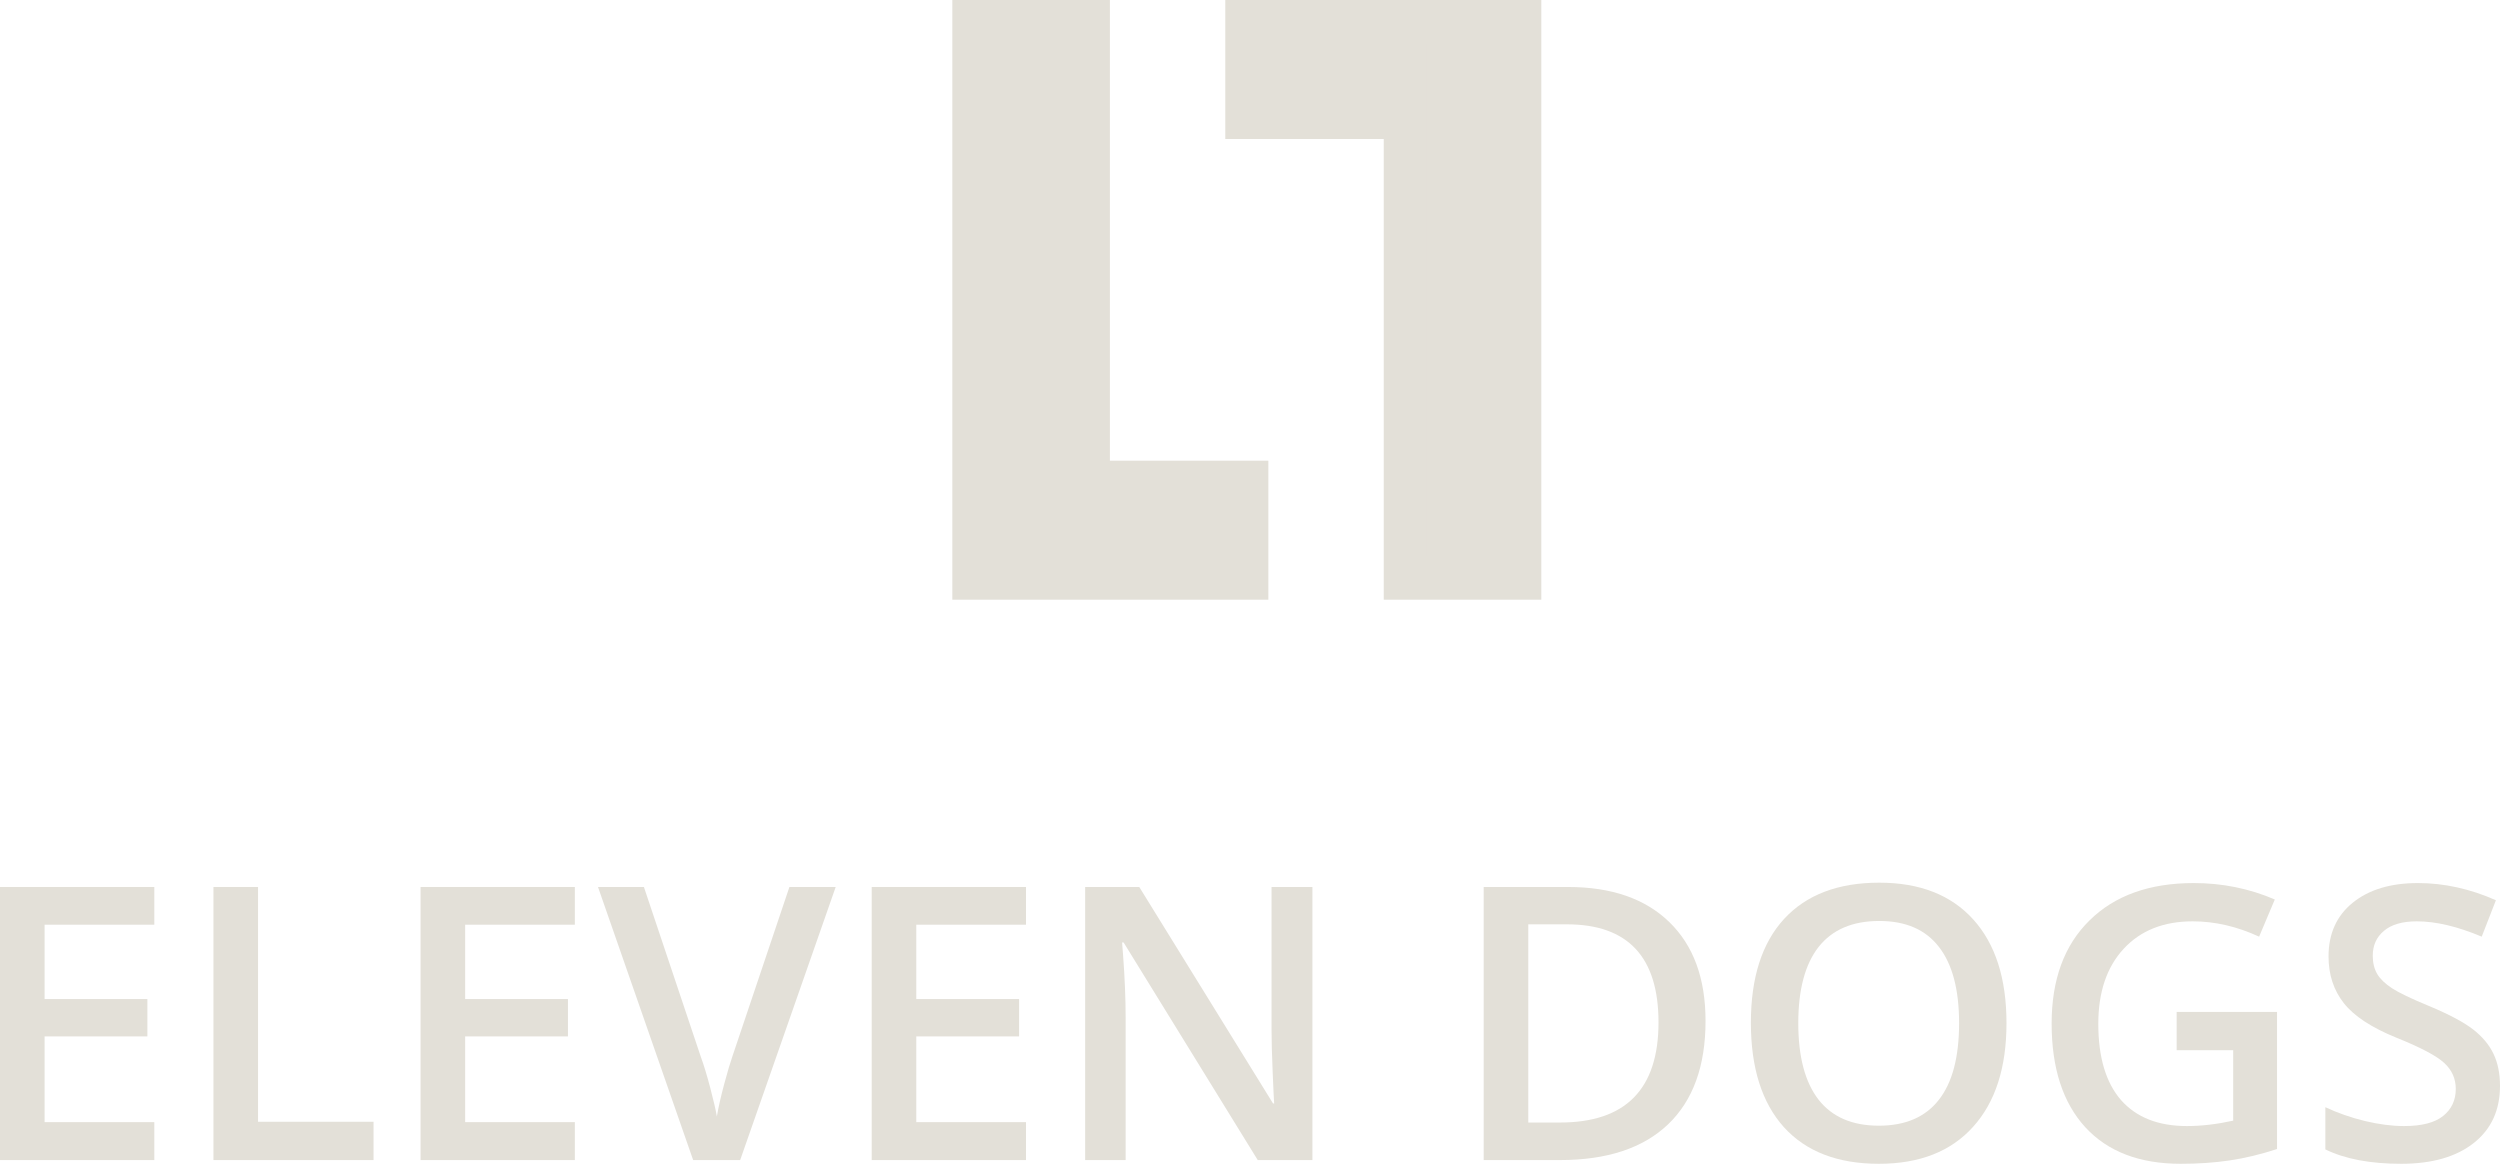
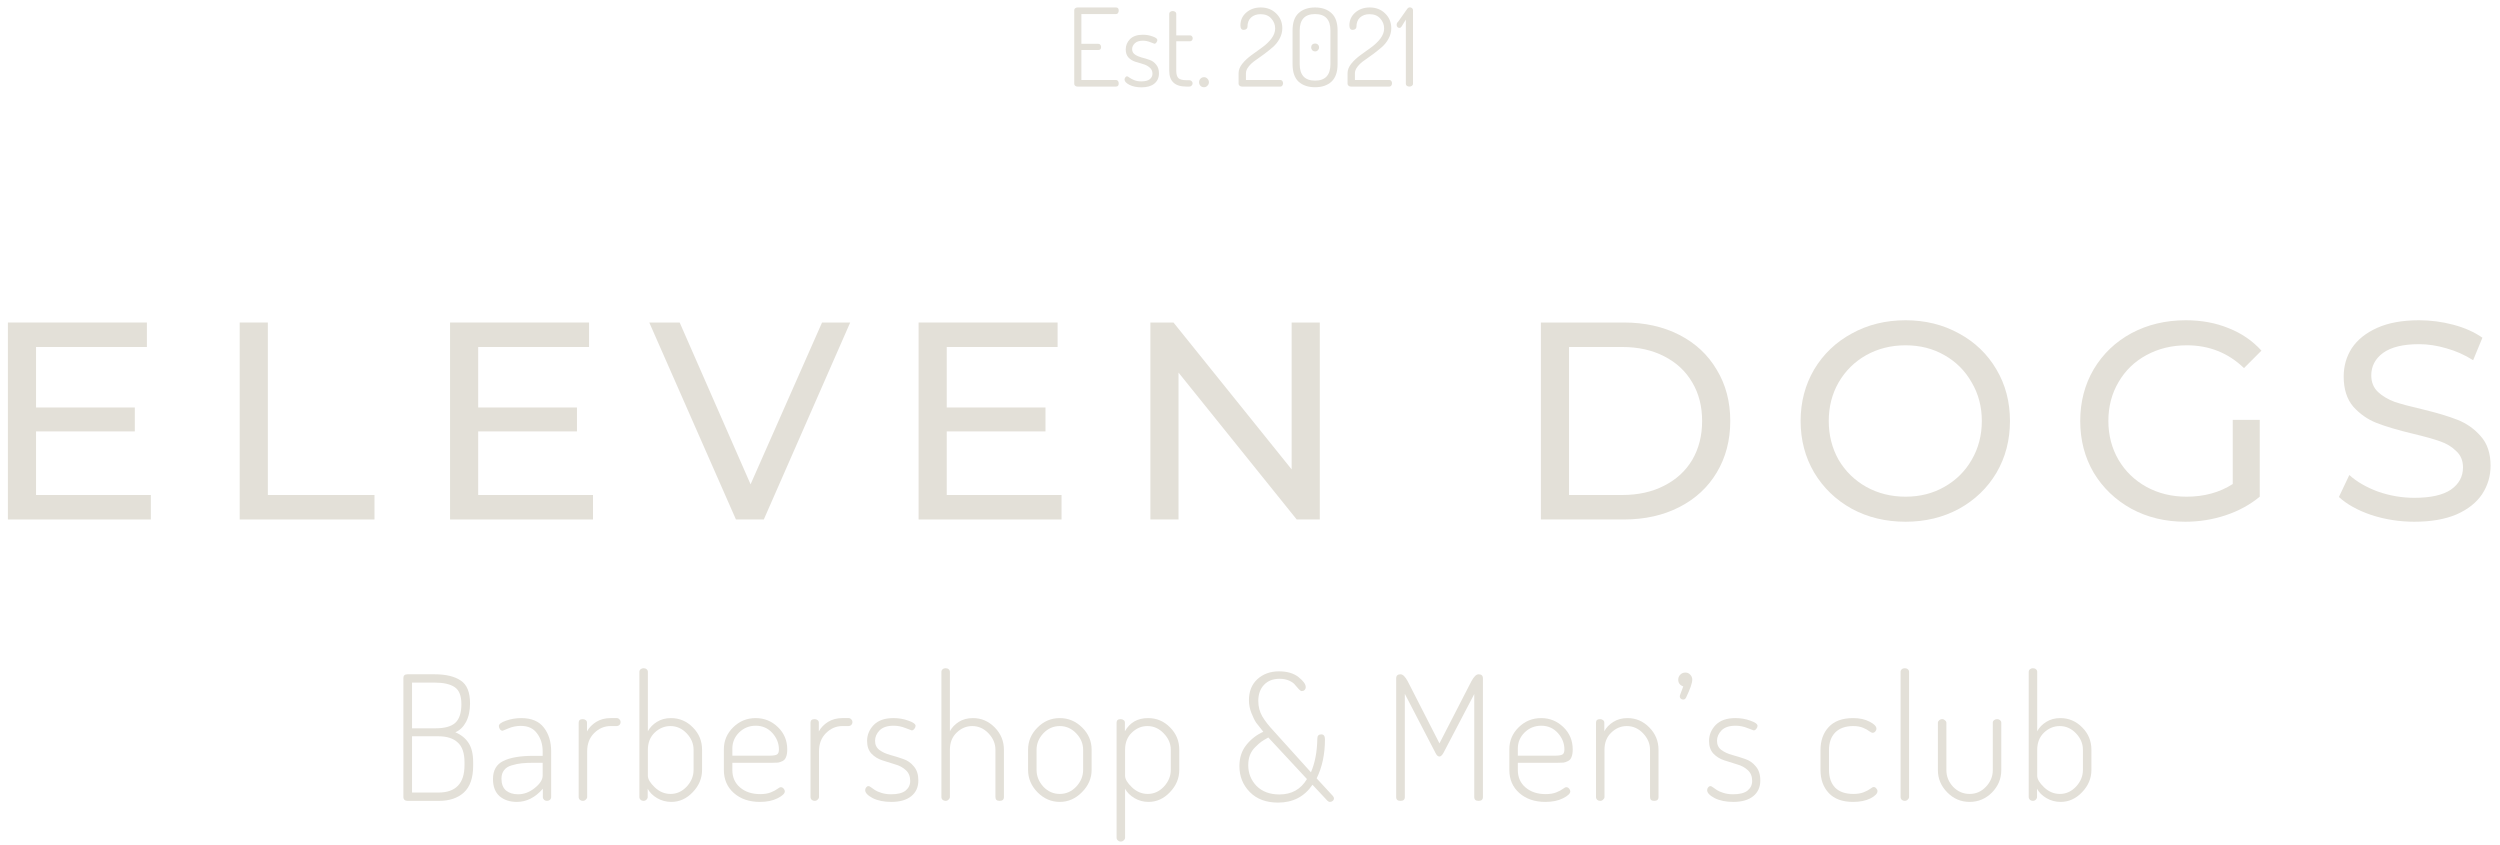
- <svg xmlns="http://www.w3.org/2000/svg" width="116" height="54" viewBox="0 0 116 54" fill="none">
-   <path d="M45.188 26.826V1H50.499V22.376H57.852V26.826H50.499H45.188Z" fill="#E3E0D8" />
-   <path d="M50.499 26.826H45.188V1H50.499V22.376M50.499 26.826V22.376M50.499 26.826H57.852V22.376H50.499" stroke="#E3E0D8" stroke-width="2" />
-   <path d="M70.517 1L70.517 26.826L65.206 26.826L65.206 5.45L57.853 5.45L57.853 1L65.206 1L70.517 1Z" fill="#E3E0D8" />
-   <path d="M65.206 1L70.517 1L70.517 26.826L65.206 26.826L65.206 5.45M65.206 1L65.206 5.45M65.206 1L57.853 1L57.853 5.45L65.206 5.45" stroke="#E3E0D8" stroke-width="2" />
-   <path d="M7.16 53.827H0V41.156H7.16V42.906H2.069V46.356H6.839V48.089H2.069V52.067H7.16V53.827Z" fill="#E3E0D8" />
-   <path d="M9.904 53.827V41.156H11.973V52.05H17.332V53.827H9.904Z" fill="#E3E0D8" />
-   <path d="M26.673 53.827H19.514V41.156H26.673V42.906H21.583V46.356H26.353V48.089H21.583V52.067H26.673V53.827Z" fill="#E3E0D8" />
-   <path d="M36.629 41.156H38.776L34.344 53.827H32.162L27.747 41.156H29.877L32.517 49.034C32.656 49.409 32.803 49.895 32.959 50.49C33.114 51.079 33.215 51.518 33.262 51.807C33.337 51.368 33.452 50.86 33.608 50.282C33.764 49.704 33.891 49.277 33.989 48.999L36.629 41.156Z" fill="#E3E0D8" />
-   <path d="M47.607 53.827H40.447V41.156H47.607V42.906H42.516V46.356H47.286V48.089H42.516V52.067H47.607V53.827Z" fill="#E3E0D8" />
-   <path d="M60.896 53.827H58.359L52.135 43.73H52.065L52.109 44.293C52.19 45.368 52.23 46.35 52.23 47.24V53.827H50.351V41.156H52.862L59.069 51.201H59.121C59.11 51.068 59.087 50.585 59.052 49.753C59.017 48.915 59 48.263 59 47.794V41.156H60.896V53.827Z" fill="#E3E0D8" />
-   <path d="M79.137 47.37C79.137 49.461 78.557 51.062 77.397 52.171C76.237 53.275 74.566 53.827 72.384 53.827H68.843V41.156H72.757C74.771 41.156 76.338 41.699 77.457 42.785C78.577 43.871 79.137 45.4 79.137 47.37ZM76.955 47.439C76.955 44.406 75.538 42.889 72.704 42.889H70.912V52.085H72.384C75.432 52.085 76.955 50.536 76.955 47.439Z" fill="#E3E0D8" />
-   <path d="M93.101 47.474C93.101 49.537 92.585 51.14 91.552 52.284C90.524 53.428 89.067 54 87.18 54C85.269 54 83.8 53.434 82.773 52.301C81.751 51.163 81.241 49.548 81.241 47.456C81.241 45.365 81.754 43.759 82.782 42.638C83.815 41.517 85.287 40.956 87.197 40.956C89.079 40.956 90.533 41.526 91.56 42.664C92.588 43.802 93.101 45.405 93.101 47.474ZM83.44 47.474C83.44 49.034 83.754 50.218 84.383 51.027C85.012 51.83 85.945 52.232 87.18 52.232C88.409 52.232 89.335 51.833 89.959 51.036C90.588 50.239 90.902 49.051 90.902 47.474C90.902 45.92 90.591 44.741 89.967 43.938C89.35 43.135 88.426 42.733 87.197 42.733C85.956 42.733 85.018 43.135 84.383 43.938C83.754 44.741 83.44 45.92 83.44 47.474Z" fill="#E3E0D8" />
-   <path d="M100.997 46.954H105.654V53.315C104.893 53.564 104.16 53.74 103.455 53.844C102.757 53.948 102.001 54 101.187 54C99.271 54 97.794 53.434 96.755 52.301C95.716 51.163 95.196 49.56 95.196 47.491C95.196 45.452 95.782 43.857 96.954 42.707C98.125 41.551 99.739 40.974 101.793 40.974C103.115 40.974 104.367 41.228 105.551 41.736L104.823 43.461C103.796 42.987 102.769 42.75 101.741 42.75C100.391 42.75 99.323 43.175 98.538 44.024C97.753 44.874 97.361 46.035 97.361 47.508C97.361 49.057 97.713 50.236 98.417 51.045C99.127 51.848 100.145 52.249 101.473 52.249C102.142 52.249 102.858 52.166 103.62 51.998V48.73H100.997V46.954Z" fill="#E3E0D8" />
-   <path d="M116 50.386C116 51.513 115.593 52.397 114.779 53.038C113.966 53.679 112.843 54 111.412 54C109.98 54 108.809 53.778 107.897 53.333V51.374C108.474 51.645 109.086 51.859 109.732 52.015C110.384 52.171 110.99 52.249 111.55 52.249C112.37 52.249 112.973 52.093 113.36 51.781C113.752 51.469 113.948 51.05 113.948 50.525C113.948 50.051 113.769 49.649 113.411 49.32C113.054 48.99 112.315 48.6 111.195 48.15C110.041 47.682 109.227 47.147 108.754 46.547C108.281 45.946 108.044 45.223 108.044 44.38C108.044 43.322 108.419 42.49 109.169 41.884C109.92 41.277 110.927 40.974 112.191 40.974C113.403 40.974 114.609 41.239 115.81 41.771L115.152 43.461C114.026 42.987 113.022 42.75 112.139 42.75C111.469 42.75 110.961 42.898 110.615 43.192C110.269 43.481 110.096 43.865 110.096 44.345C110.096 44.674 110.165 44.958 110.303 45.194C110.442 45.426 110.67 45.645 110.987 45.853C111.305 46.061 111.876 46.336 112.702 46.676C113.631 47.064 114.312 47.425 114.745 47.76C115.178 48.095 115.495 48.473 115.697 48.895C115.899 49.317 116 49.814 116 50.386Z" fill="#E3E0D8" />
+ <svg xmlns="http://www.w3.org/2000/svg" width="231" height="78" viewBox="0 0 231 78" fill="none">
+   <path d="M99.26 7.74V0.94C99.26 0.86 99.29 0.8 99.35 0.76C99.41 0.713 99.48 0.69 99.56 0.69H103.12C103.287 0.69 103.37 0.787 103.37 0.98C103.37 1.067 103.347 1.143 103.3 1.21C103.26 1.27 103.2 1.3 103.12 1.3H99.92V4.05H101.49C101.57 4.05 101.63 4.08 101.67 4.14C101.717 4.193 101.74 4.263 101.74 4.35C101.74 4.53 101.657 4.62 101.49 4.62H99.92V7.39H103.12C103.193 7.39 103.253 7.42 103.3 7.48C103.347 7.54 103.37 7.613 103.37 7.7C103.37 7.9 103.287 8 103.12 8H99.56C99.48 8 99.41 7.977 99.35 7.93C99.29 7.883 99.26 7.82 99.26 7.74Z" fill="#E3E0D8" />
+   <path d="M103.908 7.35C103.908 7.283 103.931 7.217 103.978 7.15C104.025 7.083 104.078 7.05 104.138 7.05C104.185 7.05 104.258 7.09 104.358 7.17C104.458 7.243 104.601 7.32 104.788 7.4C104.975 7.48 105.198 7.52 105.458 7.52C105.811 7.52 106.071 7.453 106.238 7.32C106.405 7.187 106.488 7.017 106.488 6.81C106.488 6.57 106.401 6.38 106.228 6.24C106.061 6.093 105.858 5.987 105.618 5.92C105.378 5.853 105.135 5.78 104.888 5.7C104.648 5.62 104.441 5.49 104.268 5.31C104.101 5.123 104.018 4.877 104.018 4.57C104.018 4.203 104.148 3.887 104.408 3.62C104.675 3.347 105.071 3.21 105.598 3.21C105.925 3.21 106.228 3.263 106.508 3.37C106.795 3.47 106.938 3.58 106.938 3.7C106.938 3.767 106.911 3.84 106.858 3.92C106.805 4 106.741 4.04 106.668 4.04C106.648 4.04 106.525 3.993 106.298 3.9C106.071 3.807 105.841 3.76 105.608 3.76C105.275 3.76 105.025 3.84 104.858 4C104.691 4.16 104.608 4.34 104.608 4.54C104.608 4.747 104.691 4.91 104.858 5.03C105.031 5.15 105.238 5.243 105.478 5.31C105.725 5.37 105.968 5.443 106.208 5.53C106.455 5.61 106.661 5.757 106.828 5.97C107.001 6.177 107.088 6.447 107.088 6.78C107.088 7.18 106.945 7.497 106.658 7.73C106.378 7.957 105.985 8.07 105.478 8.07C105.038 8.07 104.665 7.993 104.358 7.84C104.058 7.68 103.908 7.517 103.908 7.35Z" fill="#E3E0D8" />
+   <path d="M108.036 6.53V1.26C108.036 1.193 108.069 1.137 108.136 1.09C108.202 1.043 108.276 1.02 108.356 1.02C108.442 1.02 108.519 1.043 108.586 1.09C108.652 1.137 108.686 1.193 108.686 1.26V3.27H109.976C110.042 3.27 110.096 3.297 110.136 3.35C110.182 3.403 110.206 3.467 110.206 3.54C110.206 3.613 110.182 3.677 110.136 3.73C110.096 3.783 110.042 3.81 109.976 3.81H108.686V6.53C108.686 6.857 108.752 7.087 108.886 7.22C109.026 7.347 109.269 7.41 109.616 7.41H109.896C109.982 7.41 110.052 7.44 110.106 7.5C110.166 7.553 110.196 7.62 110.196 7.7C110.196 7.78 110.166 7.85 110.106 7.91C110.052 7.97 109.982 8 109.896 8H109.616C108.562 8 108.036 7.51 108.036 6.53Z" fill="#E3E0D8" />
+   <path d="M110.795 7.6C110.795 7.467 110.838 7.357 110.925 7.27C111.011 7.177 111.121 7.13 111.255 7.13C111.375 7.13 111.478 7.177 111.565 7.27C111.658 7.363 111.705 7.473 111.705 7.6C111.705 7.72 111.658 7.827 111.565 7.92C111.478 8.013 111.375 8.06 111.255 8.06C111.121 8.06 111.011 8.017 110.925 7.93C110.838 7.837 110.795 7.727 110.795 7.6Z" fill="#E3E0D8" />
+   <path d="M114.445 7.74V6.77C114.445 6.463 114.562 6.167 114.795 5.88C115.029 5.593 115.312 5.33 115.645 5.09L116.625 4.38C116.959 4.14 117.242 3.87 117.475 3.57C117.709 3.263 117.825 2.95 117.825 2.63C117.825 2.283 117.705 1.977 117.465 1.71C117.232 1.443 116.902 1.31 116.475 1.31C116.115 1.31 115.822 1.413 115.595 1.62C115.375 1.82 115.265 2.11 115.265 2.49C115.265 2.563 115.232 2.627 115.165 2.68C115.105 2.733 115.022 2.76 114.915 2.76C114.715 2.76 114.615 2.623 114.615 2.35C114.615 1.87 114.795 1.473 115.155 1.16C115.515 0.847 115.962 0.69 116.495 0.69C117.069 0.69 117.542 0.873 117.915 1.24C118.295 1.607 118.485 2.063 118.485 2.61C118.485 2.943 118.402 3.263 118.235 3.57C118.069 3.877 117.862 4.137 117.615 4.35C117.369 4.563 117.099 4.78 116.805 5L115.995 5.58C115.749 5.747 115.542 5.937 115.375 6.15C115.209 6.357 115.125 6.563 115.125 6.77V7.39H118.315C118.382 7.39 118.439 7.42 118.485 7.48C118.532 7.54 118.555 7.61 118.555 7.69C118.555 7.77 118.532 7.843 118.485 7.91C118.439 7.97 118.382 8 118.315 8H114.755C114.682 8 114.612 7.977 114.545 7.93C114.479 7.877 114.445 7.813 114.445 7.74Z" fill="#E3E0D8" />
+   <path d="M119.432 5.92V2.82C119.432 2.087 119.618 1.55 119.992 1.21C120.372 0.863 120.878 0.69 121.512 0.69C122.145 0.69 122.648 0.863 123.022 1.21C123.402 1.55 123.592 2.087 123.592 2.82V5.92C123.592 6.66 123.402 7.203 123.022 7.55C122.648 7.89 122.145 8.06 121.512 8.06C120.878 8.06 120.372 7.89 119.992 7.55C119.618 7.203 119.432 6.66 119.432 5.92ZM120.092 5.92C120.092 6.94 120.565 7.45 121.512 7.45C122.458 7.45 122.932 6.94 122.932 5.92V2.82C122.932 1.807 122.458 1.3 121.512 1.3C120.565 1.3 120.092 1.807 120.092 2.82V5.92ZM121.152 4.38C121.152 4.273 121.185 4.187 121.252 4.12C121.325 4.053 121.415 4.02 121.522 4.02C121.622 4.02 121.705 4.053 121.772 4.12C121.845 4.187 121.882 4.273 121.882 4.38C121.882 4.48 121.845 4.567 121.772 4.64C121.705 4.713 121.622 4.75 121.522 4.75C121.415 4.75 121.325 4.713 121.252 4.64C121.185 4.567 121.152 4.48 121.152 4.38Z" fill="#E3E0D8" />
+   <path d="M124.514 7.74V6.77C124.514 6.463 124.63 6.167 124.864 5.88C125.097 5.593 125.38 5.33 125.714 5.09L126.694 4.38C127.027 4.14 127.31 3.87 127.544 3.57C127.777 3.263 127.894 2.95 127.894 2.63C127.894 2.283 127.774 1.977 127.534 1.71C127.3 1.443 126.97 1.31 126.544 1.31C126.184 1.31 125.89 1.413 125.664 1.62C125.444 1.82 125.334 2.11 125.334 2.49C125.334 2.563 125.3 2.627 125.234 2.68C125.174 2.733 125.09 2.76 124.984 2.76C124.784 2.76 124.684 2.623 124.684 2.35C124.684 1.87 124.864 1.473 125.224 1.16C125.584 0.847 126.03 0.69 126.564 0.69C127.137 0.69 127.61 0.873 127.984 1.24C128.364 1.607 128.554 2.063 128.554 2.61C128.554 2.943 128.47 3.263 128.304 3.57C128.137 3.877 127.93 4.137 127.684 4.35C127.437 4.563 127.167 4.78 126.874 5L126.064 5.58C125.817 5.747 125.61 5.937 125.444 6.15C125.277 6.357 125.194 6.563 125.194 6.77V7.39H128.384C128.45 7.39 128.507 7.42 128.554 7.48C128.6 7.54 128.624 7.61 128.624 7.69C128.624 7.77 128.6 7.843 128.554 7.91C128.507 7.97 128.45 8 128.384 8H124.824C124.75 8 124.68 7.977 124.614 7.93C124.547 7.877 124.514 7.813 124.514 7.74Z" fill="#E3E0D8" />
+   <path d="M129.05 2.29C129.05 2.177 129.1 2.077 129.2 1.99L130.02 0.83C130.093 0.73 130.177 0.68 130.27 0.68C130.343 0.68 130.41 0.703 130.47 0.75C130.53 0.797 130.56 0.857 130.56 0.93V7.74C130.56 7.82 130.527 7.883 130.46 7.93C130.393 7.977 130.317 8 130.23 8C130.137 8 130.057 7.977 129.99 7.93C129.93 7.883 129.9 7.82 129.9 7.74V1.81L129.5 2.46C129.447 2.54 129.383 2.58 129.31 2.58C129.237 2.58 129.173 2.553 129.12 2.5C129.073 2.44 129.05 2.37 129.05 2.29Z" fill="#E3E0D8" />
+   <path d="M13.938 45.738V48H0.73V29.8H13.574V32.062H3.33V37.652H12.456V39.862H3.33V45.738H13.938Z" fill="#E3E0D8" />
+   <path d="M22.148 29.8H24.748V45.738H34.602V48H22.148V29.8Z" fill="#E3E0D8" />
+   <path d="M54.793 45.738V48H41.585V29.8H54.429V32.062H44.185V37.652H53.312V39.862H44.185V45.738H54.793Z" fill="#E3E0D8" />
+   <path d="M78.558 29.8L70.576 48H68.001L59.993 29.8H62.801L69.353 44.75L75.957 29.8H78.558Z" fill="#E3E0D8" />
+   <path d="M98.086 45.738V48H84.878V29.8H97.722V32.062H87.478V37.652H96.604V39.862H87.478V45.738H98.086Z" fill="#E3E0D8" />
+   <path d="M121.948 29.8V48H119.816L108.896 34.428V48H106.296V29.8H108.428L119.348 43.372V29.8H121.948Z" fill="#E3E0D8" />
+   <path d="M142.378 29.8H150.048C151.972 29.8 153.68 30.181 155.17 30.944C156.661 31.707 157.814 32.781 158.628 34.168C159.46 35.537 159.876 37.115 159.876 38.9C159.876 40.685 159.46 42.271 158.628 43.658C157.814 45.027 156.661 46.093 155.17 46.856C153.68 47.619 151.972 48 150.048 48H142.378V29.8ZM149.892 45.738C151.366 45.738 152.657 45.452 153.766 44.88C154.893 44.308 155.76 43.511 156.366 42.488C156.973 41.448 157.276 40.252 157.276 38.9C157.276 37.548 156.973 36.361 156.366 35.338C155.76 34.298 154.893 33.492 153.766 32.92C152.657 32.348 151.366 32.062 149.892 32.062H144.978V45.738H149.892Z" fill="#E3E0D8" />
+   <path d="M176.075 48.208C174.238 48.208 172.582 47.809 171.109 47.012C169.636 46.197 168.474 45.079 167.625 43.658C166.793 42.237 166.377 40.651 166.377 38.9C166.377 37.149 166.793 35.563 167.625 34.142C168.474 32.721 169.636 31.611 171.109 30.814C172.582 29.999 174.238 29.592 176.075 29.592C177.895 29.592 179.542 29.999 181.015 30.814C182.488 31.611 183.641 32.721 184.473 34.142C185.305 35.546 185.721 37.132 185.721 38.9C185.721 40.668 185.305 42.263 184.473 43.684C183.641 45.088 182.488 46.197 181.015 47.012C179.542 47.809 177.895 48.208 176.075 48.208ZM176.075 45.894C177.41 45.894 178.606 45.591 179.663 44.984C180.738 44.377 181.578 43.545 182.185 42.488C182.809 41.413 183.121 40.217 183.121 38.9C183.121 37.583 182.809 36.395 182.185 35.338C181.578 34.263 180.738 33.423 179.663 32.816C178.606 32.209 177.41 31.906 176.075 31.906C174.74 31.906 173.527 32.209 172.435 32.816C171.36 33.423 170.511 34.263 169.887 35.338C169.28 36.395 168.977 37.583 168.977 38.9C168.977 40.217 169.28 41.413 169.887 42.488C170.511 43.545 171.36 44.377 172.435 44.984C173.527 45.591 174.74 45.894 176.075 45.894Z" fill="#E3E0D8" />
+   <path d="M206.305 38.796H208.801V45.894C207.899 46.639 206.851 47.211 205.655 47.61C204.459 48.009 203.211 48.208 201.911 48.208C200.073 48.208 198.418 47.809 196.945 47.012C195.471 46.197 194.31 45.088 193.461 43.684C192.629 42.263 192.213 40.668 192.213 38.9C192.213 37.132 192.629 35.537 193.461 34.116C194.31 32.695 195.471 31.585 196.945 30.788C198.435 29.991 200.108 29.592 201.963 29.592C203.419 29.592 204.736 29.835 205.915 30.32C207.111 30.788 208.125 31.481 208.957 32.4L207.345 34.012C205.889 32.608 204.129 31.906 202.067 31.906C200.68 31.906 199.432 32.209 198.323 32.816C197.231 33.405 196.373 34.237 195.749 35.312C195.125 36.369 194.813 37.565 194.813 38.9C194.813 40.217 195.125 41.413 195.749 42.488C196.373 43.545 197.231 44.377 198.323 44.984C199.432 45.591 200.671 45.894 202.041 45.894C203.67 45.894 205.091 45.504 206.305 44.724V38.796Z" fill="#E3E0D8" />
+   <path d="M223.083 48.208C221.713 48.208 220.387 48 219.105 47.584C217.839 47.151 216.843 46.596 216.115 45.92L217.077 43.892C217.77 44.516 218.654 45.027 219.729 45.426C220.821 45.807 221.939 45.998 223.083 45.998C224.591 45.998 225.717 45.747 226.463 45.244C227.208 44.724 227.581 44.039 227.581 43.19C227.581 42.566 227.373 42.063 226.957 41.682C226.558 41.283 226.055 40.98 225.449 40.772C224.859 40.564 224.019 40.33 222.927 40.07C221.557 39.741 220.448 39.411 219.599 39.082C218.767 38.753 218.047 38.25 217.441 37.574C216.851 36.881 216.557 35.953 216.557 34.792C216.557 33.821 216.808 32.946 217.311 32.166C217.831 31.386 218.611 30.762 219.651 30.294C220.691 29.826 221.982 29.592 223.525 29.592C224.599 29.592 225.657 29.731 226.697 30.008C227.737 30.285 228.629 30.684 229.375 31.204L228.517 33.284C227.754 32.799 226.939 32.435 226.073 32.192C225.206 31.932 224.357 31.802 223.525 31.802C222.051 31.802 220.942 32.071 220.197 32.608C219.469 33.145 219.105 33.839 219.105 34.688C219.105 35.312 219.313 35.823 219.729 36.222C220.145 36.603 220.656 36.907 221.263 37.132C221.887 37.34 222.727 37.565 223.785 37.808C225.154 38.137 226.255 38.467 227.087 38.796C227.919 39.125 228.629 39.628 229.219 40.304C229.825 40.98 230.129 41.89 230.129 43.034C230.129 43.987 229.869 44.863 229.349 45.66C228.829 46.44 228.04 47.064 226.983 47.532C225.925 47.983 224.625 48.208 223.083 48.208Z" fill="#E3E0D8" />
+   <path d="M37.272 73.664V62.656C37.272 62.421 37.4 62.304 37.656 62.304H40.152C41.197 62.304 42.002 62.496 42.568 62.88C43.144 63.253 43.432 63.957 43.432 64.992C43.432 65.664 43.309 66.235 43.064 66.704C42.819 67.163 42.488 67.483 42.072 67.664C42.605 67.888 43.011 68.213 43.288 68.64C43.576 69.067 43.72 69.669 43.72 70.448V70.736C43.72 71.877 43.432 72.709 42.856 73.232C42.291 73.744 41.528 74 40.568 74H37.656C37.538 74 37.443 73.968 37.368 73.904C37.304 73.84 37.272 73.76 37.272 73.664ZM38.072 73.232H40.504C42.114 73.232 42.92 72.389 42.92 70.704V70.432C42.92 69.589 42.712 68.981 42.296 68.608C41.891 68.224 41.293 68.032 40.504 68.032H38.072V73.232ZM38.072 67.296H40.232C41.075 67.296 41.682 67.131 42.056 66.8C42.44 66.459 42.632 65.877 42.632 65.056C42.632 64.288 42.424 63.765 42.008 63.488C41.592 63.211 40.978 63.072 40.168 63.072H38.072V67.296Z" fill="#E3E0D8" />
+   <path d="M45.551 71.984C45.551 71.184 45.866 70.629 46.495 70.32C47.135 70 48.063 69.84 49.279 69.84H50.143V69.424C50.143 68.784 49.973 68.235 49.631 67.776C49.301 67.307 48.799 67.072 48.127 67.072C47.722 67.072 47.343 67.147 46.991 67.296C46.639 67.445 46.458 67.52 46.447 67.52C46.341 67.52 46.255 67.472 46.191 67.376C46.127 67.28 46.095 67.184 46.095 67.088C46.095 66.907 46.314 66.741 46.751 66.592C47.199 66.432 47.669 66.352 48.159 66.352C49.109 66.352 49.807 66.645 50.255 67.232C50.703 67.808 50.927 68.539 50.927 69.424V73.648C50.927 73.744 50.89 73.829 50.815 73.904C50.741 73.968 50.65 74 50.543 74C50.437 74 50.346 73.968 50.271 73.904C50.197 73.829 50.159 73.744 50.159 73.648V72.88C49.455 73.691 48.655 74.096 47.759 74.096C47.109 74.096 46.575 73.92 46.159 73.568C45.754 73.205 45.551 72.677 45.551 71.984ZM46.335 71.952C46.335 72.432 46.474 72.795 46.751 73.04C47.039 73.275 47.413 73.392 47.871 73.392C48.415 73.392 48.927 73.2 49.407 72.816C49.898 72.421 50.143 72.037 50.143 71.664V70.48H49.359C48.901 70.48 48.517 70.496 48.207 70.528C47.898 70.56 47.589 70.624 47.279 70.72C46.97 70.805 46.735 70.955 46.575 71.168C46.415 71.371 46.335 71.632 46.335 71.952Z" fill="#E3E0D8" />
+   <path d="M53.47 73.648V66.768C53.47 66.555 53.598 66.448 53.854 66.448C53.961 66.448 54.051 66.48 54.126 66.544C54.201 66.597 54.238 66.672 54.238 66.768V67.584C54.43 67.232 54.713 66.939 55.086 66.704C55.47 66.469 55.913 66.352 56.414 66.352H56.99C57.086 66.352 57.166 66.389 57.23 66.464C57.305 66.528 57.342 66.613 57.342 66.72C57.342 66.827 57.305 66.917 57.23 66.992C57.166 67.056 57.086 67.088 56.99 67.088H56.414C55.838 67.088 55.331 67.307 54.894 67.744C54.467 68.171 54.254 68.731 54.254 69.424V73.648C54.254 73.733 54.211 73.813 54.126 73.888C54.051 73.963 53.961 74 53.854 74C53.747 74 53.657 73.968 53.582 73.904C53.507 73.829 53.47 73.744 53.47 73.648Z" fill="#E3E0D8" />
+   <path d="M59.079 73.648V62.08C59.079 61.984 59.117 61.904 59.191 61.84C59.266 61.776 59.357 61.744 59.463 61.744C59.581 61.744 59.677 61.776 59.751 61.84C59.826 61.904 59.863 61.984 59.863 62.08V67.568C60.055 67.216 60.333 66.928 60.695 66.704C61.069 66.469 61.501 66.352 61.991 66.352C62.781 66.352 63.458 66.64 64.023 67.216C64.589 67.781 64.871 68.469 64.871 69.28V71.136C64.871 71.915 64.583 72.603 64.007 73.2C63.442 73.797 62.781 74.096 62.023 74.096C61.554 74.096 61.117 73.979 60.711 73.744C60.317 73.509 60.029 73.221 59.847 72.88V73.648C59.847 73.733 59.81 73.813 59.735 73.888C59.661 73.963 59.57 74 59.463 74C59.357 74 59.266 73.968 59.191 73.904C59.117 73.829 59.079 73.744 59.079 73.648ZM59.863 71.68C59.863 71.989 60.077 72.347 60.503 72.752C60.93 73.157 61.415 73.36 61.959 73.36C62.525 73.36 63.021 73.136 63.447 72.688C63.874 72.229 64.087 71.712 64.087 71.136V69.28C64.087 68.715 63.874 68.208 63.447 67.76C63.021 67.312 62.519 67.088 61.943 67.088C61.399 67.088 60.914 67.291 60.487 67.696C60.071 68.101 59.863 68.629 59.863 69.28V71.68Z" fill="#E3E0D8" />
+   <path d="M66.885 71.136V69.232C66.885 68.443 67.173 67.765 67.749 67.2C68.325 66.635 69.019 66.352 69.829 66.352C70.618 66.352 71.301 66.629 71.877 67.184C72.453 67.739 72.741 68.427 72.741 69.248C72.741 69.536 72.704 69.771 72.629 69.952C72.565 70.123 72.459 70.245 72.309 70.32C72.16 70.395 72.021 70.443 71.893 70.464C71.776 70.475 71.605 70.48 71.381 70.48H67.669V71.152C67.669 71.824 67.909 72.363 68.389 72.768C68.869 73.173 69.488 73.376 70.245 73.376C70.629 73.376 70.954 73.323 71.221 73.216C71.488 73.109 71.691 73.003 71.829 72.896C71.968 72.789 72.075 72.736 72.149 72.736C72.245 72.736 72.331 72.779 72.405 72.864C72.48 72.949 72.517 73.035 72.517 73.12C72.517 73.323 72.293 73.536 71.845 73.76C71.408 73.984 70.864 74.096 70.213 74.096C69.232 74.096 68.432 73.824 67.813 73.28C67.195 72.736 66.885 72.021 66.885 71.136ZM67.669 69.824H71.077C71.44 69.824 71.68 69.787 71.797 69.712C71.915 69.637 71.973 69.483 71.973 69.248C71.973 68.683 71.77 68.176 71.365 67.728C70.96 67.28 70.448 67.056 69.829 67.056C69.232 67.056 68.72 67.264 68.293 67.68C67.877 68.096 67.669 68.592 67.669 69.168V69.824Z" fill="#E3E0D8" />
+   <path d="M74.892 73.648V66.768C74.892 66.555 75.02 66.448 75.276 66.448C75.383 66.448 75.473 66.48 75.548 66.544C75.623 66.597 75.66 66.672 75.66 66.768V67.584C75.852 67.232 76.135 66.939 76.508 66.704C76.892 66.469 77.335 66.352 77.836 66.352H78.412C78.508 66.352 78.588 66.389 78.652 66.464C78.727 66.528 78.764 66.613 78.764 66.72C78.764 66.827 78.727 66.917 78.652 66.992C78.588 67.056 78.508 67.088 78.412 67.088H77.836C77.26 67.088 76.753 67.307 76.316 67.744C75.889 68.171 75.676 68.731 75.676 69.424V73.648C75.676 73.733 75.633 73.813 75.548 73.888C75.473 73.963 75.383 74 75.276 74C75.169 74 75.079 73.968 75.004 73.904C74.929 73.829 74.892 73.744 74.892 73.648Z" fill="#E3E0D8" />
+   <path d="M79.943 73.008C79.943 72.923 79.97 72.843 80.023 72.768C80.087 72.683 80.156 72.64 80.231 72.64C80.295 72.629 80.38 72.667 80.487 72.752L80.855 73.008C80.983 73.093 81.18 73.179 81.447 73.264C81.714 73.349 82.013 73.392 82.343 73.392C82.941 73.392 83.383 73.28 83.671 73.056C83.959 72.821 84.103 72.523 84.103 72.16C84.103 71.733 83.965 71.397 83.687 71.152C83.421 70.907 83.09 70.731 82.695 70.624C82.311 70.507 81.922 70.384 81.527 70.256C81.132 70.128 80.796 69.92 80.519 69.632C80.252 69.344 80.119 68.955 80.119 68.464C80.119 67.909 80.322 67.419 80.727 66.992C81.143 66.565 81.751 66.352 82.551 66.352C83.052 66.352 83.516 66.432 83.943 66.592C84.38 66.741 84.599 66.901 84.599 67.072C84.599 67.157 84.562 67.248 84.487 67.344C84.412 67.44 84.332 67.488 84.247 67.488C84.237 67.488 84.05 67.419 83.687 67.28C83.325 67.131 82.951 67.056 82.567 67.056C81.991 67.056 81.559 67.2 81.271 67.488C80.994 67.776 80.855 68.096 80.855 68.448C80.855 68.811 80.989 69.093 81.255 69.296C81.532 69.499 81.868 69.653 82.263 69.76C82.658 69.867 83.052 69.989 83.447 70.128C83.842 70.256 84.172 70.485 84.439 70.816C84.716 71.136 84.855 71.568 84.855 72.112C84.855 72.731 84.636 73.216 84.199 73.568C83.762 73.92 83.148 74.096 82.359 74.096C81.677 74.096 81.1 73.979 80.631 73.744C80.172 73.499 79.943 73.253 79.943 73.008Z" fill="#E3E0D8" />
+   <path d="M86.986 73.648V62.08C86.986 61.984 87.023 61.904 87.098 61.84C87.172 61.776 87.263 61.744 87.37 61.744C87.487 61.744 87.583 61.776 87.658 61.84C87.732 61.904 87.77 61.984 87.77 62.08V67.568C87.951 67.227 88.223 66.939 88.586 66.704C88.959 66.469 89.396 66.352 89.898 66.352C90.676 66.352 91.348 66.64 91.914 67.216C92.479 67.792 92.762 68.48 92.762 69.28V73.648C92.762 73.883 92.628 74 92.362 74C92.106 74 91.978 73.883 91.978 73.648V69.28C91.978 68.715 91.764 68.208 91.338 67.76C90.911 67.312 90.41 67.088 89.834 67.088C89.29 67.088 88.81 67.291 88.394 67.696C87.978 68.091 87.77 68.619 87.77 69.28V73.648C87.77 73.733 87.727 73.813 87.642 73.888C87.567 73.963 87.476 74 87.37 74C87.263 74 87.172 73.968 87.098 73.904C87.023 73.829 86.986 73.744 86.986 73.648Z" fill="#E3E0D8" />
+   <path d="M94.994 71.136V69.28C94.994 68.491 95.282 67.808 95.858 67.232C96.434 66.645 97.122 66.352 97.922 66.352C98.712 66.352 99.4 66.64 99.986 67.216C100.573 67.792 100.866 68.48 100.866 69.28V71.136C100.866 71.915 100.568 72.603 99.97 73.2C99.383 73.797 98.701 74.096 97.922 74.096C97.144 74.096 96.461 73.803 95.874 73.216C95.287 72.619 94.994 71.925 94.994 71.136ZM95.778 71.136C95.778 71.712 95.986 72.229 96.402 72.688C96.829 73.136 97.335 73.36 97.922 73.36C98.509 73.36 99.016 73.136 99.442 72.688C99.869 72.229 100.082 71.712 100.082 71.136V69.28C100.082 68.715 99.869 68.208 99.442 67.76C99.016 67.312 98.509 67.088 97.922 67.088C97.335 67.088 96.829 67.312 96.402 67.76C95.986 68.208 95.778 68.715 95.778 69.28V71.136Z" fill="#E3E0D8" />
+   <path d="M103.173 77.408V66.768C103.173 66.555 103.301 66.448 103.557 66.448C103.664 66.448 103.755 66.48 103.829 66.544C103.904 66.597 103.941 66.672 103.941 66.768V67.568C104.4 66.757 105.115 66.352 106.085 66.352C106.875 66.352 107.552 66.64 108.117 67.216C108.682 67.781 108.965 68.469 108.965 69.28V71.136C108.965 71.915 108.677 72.603 108.101 73.2C107.536 73.797 106.874 74.096 106.117 74.096C105.648 74.096 105.216 73.979 104.821 73.744C104.427 73.509 104.139 73.221 103.957 72.88V77.408C103.957 77.493 103.915 77.573 103.829 77.648C103.755 77.723 103.664 77.76 103.557 77.76C103.451 77.76 103.36 77.723 103.285 77.648C103.211 77.584 103.173 77.504 103.173 77.408ZM103.957 71.68C103.957 71.989 104.171 72.347 104.597 72.752C105.024 73.157 105.509 73.36 106.053 73.36C106.619 73.36 107.115 73.136 107.541 72.688C107.968 72.229 108.181 71.712 108.181 71.136V69.28C108.181 68.715 107.963 68.208 107.525 67.76C107.099 67.312 106.597 67.088 106.021 67.088C105.477 67.088 104.997 67.291 104.581 67.696C104.165 68.091 103.957 68.619 103.957 69.28V71.68Z" fill="#E3E0D8" />
+   <path d="M114.522 70.784C114.522 70.016 114.735 69.365 115.162 68.832C115.589 68.299 116.111 67.893 116.73 67.616C116.453 67.275 116.234 66.997 116.074 66.784C115.925 66.56 115.775 66.256 115.626 65.872C115.477 65.488 115.402 65.099 115.402 64.704C115.402 63.883 115.663 63.232 116.186 62.752C116.719 62.272 117.381 62.032 118.17 62.032C118.927 62.032 119.53 62.208 119.978 62.56C120.426 62.912 120.65 63.221 120.65 63.488C120.65 63.595 120.613 63.685 120.538 63.76C120.474 63.824 120.389 63.856 120.282 63.856C120.207 63.856 120.117 63.797 120.01 63.68C119.903 63.563 119.791 63.435 119.674 63.296C119.567 63.147 119.386 63.013 119.13 62.896C118.874 62.779 118.575 62.72 118.234 62.72C117.626 62.72 117.146 62.907 116.794 63.28C116.442 63.653 116.266 64.149 116.266 64.768C116.266 65.291 116.389 65.765 116.634 66.192C116.879 66.608 117.242 67.072 117.722 67.584L121.13 71.36C121.503 70.507 121.701 69.467 121.722 68.24C121.722 67.984 121.845 67.856 122.09 67.856C122.314 67.856 122.426 68.011 122.426 68.32C122.426 69.685 122.17 70.885 121.658 71.92L123.162 73.552C123.226 73.637 123.258 73.707 123.258 73.76C123.258 73.856 123.221 73.936 123.146 74C123.071 74.064 122.986 74.096 122.89 74.096C122.805 74.096 122.725 74.059 122.65 73.984L121.274 72.512C120.527 73.611 119.466 74.16 118.09 74.16C116.991 74.16 116.122 73.835 115.482 73.184C114.842 72.533 114.522 71.733 114.522 70.784ZM115.338 70.704C115.338 71.451 115.594 72.091 116.106 72.624C116.629 73.147 117.333 73.408 118.218 73.408C119.349 73.408 120.197 72.933 120.762 71.984L117.194 68.144C116.938 68.283 116.725 68.411 116.554 68.528C116.394 68.645 116.207 68.811 115.994 69.024C115.781 69.227 115.615 69.472 115.498 69.76C115.391 70.037 115.338 70.352 115.338 70.704Z" fill="#E3E0D8" />
+   <path d="M129.006 73.648V62.688C129.006 62.432 129.14 62.304 129.406 62.304C129.62 62.304 129.844 62.523 130.078 62.96L133.006 68.688L135.95 62.96C136.185 62.523 136.409 62.304 136.622 62.304C136.889 62.304 137.022 62.432 137.022 62.688V73.648C137.022 73.883 136.889 74 136.622 74C136.355 74 136.222 73.883 136.222 73.648V64.128L133.374 69.568C133.246 69.792 133.123 69.904 133.006 69.904C132.867 69.904 132.745 69.792 132.638 69.568L129.806 64.112V73.648C129.806 73.883 129.673 74 129.406 74C129.14 74 129.006 73.883 129.006 73.648Z" fill="#E3E0D8" />
+   <path d="M139.463 71.136V69.232C139.463 68.443 139.751 67.765 140.327 67.2C140.903 66.635 141.597 66.352 142.407 66.352C143.197 66.352 143.879 66.629 144.455 67.184C145.031 67.739 145.319 68.427 145.319 69.248C145.319 69.536 145.282 69.771 145.207 69.952C145.143 70.123 145.037 70.245 144.887 70.32C144.738 70.395 144.599 70.443 144.471 70.464C144.354 70.475 144.183 70.48 143.959 70.48H140.247V71.152C140.247 71.824 140.487 72.363 140.967 72.768C141.447 73.173 142.066 73.376 142.823 73.376C143.207 73.376 143.533 73.323 143.799 73.216C144.066 73.109 144.269 73.003 144.407 72.896C144.546 72.789 144.653 72.736 144.727 72.736C144.823 72.736 144.909 72.779 144.983 72.864C145.058 72.949 145.095 73.035 145.095 73.12C145.095 73.323 144.871 73.536 144.423 73.76C143.986 73.984 143.442 74.096 142.791 74.096C141.81 74.096 141.01 73.824 140.391 73.28C139.773 72.736 139.463 72.021 139.463 71.136ZM140.247 69.824H143.655C144.018 69.824 144.258 69.787 144.375 69.712C144.493 69.637 144.551 69.483 144.551 69.248C144.551 68.683 144.349 68.176 143.943 67.728C143.538 67.28 143.026 67.056 142.407 67.056C141.81 67.056 141.298 67.264 140.871 67.68C140.455 68.096 140.247 68.592 140.247 69.168V69.824Z" fill="#E3E0D8" />
+   <path d="M147.47 73.648V66.768C147.47 66.555 147.598 66.448 147.854 66.448C147.961 66.448 148.051 66.48 148.126 66.544C148.201 66.597 148.238 66.672 148.238 66.768V67.568C148.419 67.227 148.697 66.939 149.07 66.704C149.443 66.469 149.881 66.352 150.382 66.352C151.161 66.352 151.833 66.64 152.398 67.216C152.963 67.792 153.246 68.48 153.246 69.28V73.648C153.246 73.883 153.113 74 152.846 74C152.59 74 152.462 73.883 152.462 73.648V69.28C152.462 68.715 152.249 68.208 151.822 67.76C151.395 67.312 150.894 67.088 150.318 67.088C149.774 67.088 149.294 67.291 148.878 67.696C148.462 68.091 148.254 68.619 148.254 69.28V73.648C148.254 73.733 148.211 73.813 148.126 73.888C148.051 73.963 147.961 74 147.854 74C147.747 74 147.657 73.968 147.582 73.904C147.507 73.829 147.47 73.744 147.47 73.648Z" fill="#E3E0D8" />
+   <path d="M155.069 62.8C155.069 62.619 155.133 62.464 155.261 62.336C155.389 62.208 155.544 62.144 155.725 62.144C155.907 62.144 156.056 62.208 156.173 62.336C156.301 62.464 156.365 62.619 156.365 62.8C156.365 63.109 156.173 63.664 155.789 64.464C155.725 64.581 155.64 64.64 155.533 64.64C155.448 64.64 155.373 64.613 155.309 64.56C155.245 64.507 155.213 64.437 155.213 64.352C155.213 64.299 155.219 64.261 155.229 64.24L155.533 63.424C155.224 63.317 155.069 63.109 155.069 62.8Z" fill="#E3E0D8" />
+   <path d="M157.74 73.008C157.74 72.923 157.767 72.843 157.82 72.768C157.884 72.683 157.953 72.64 158.028 72.64C158.092 72.629 158.177 72.667 158.284 72.752L158.652 73.008C158.78 73.093 158.977 73.179 159.244 73.264C159.511 73.349 159.809 73.392 160.14 73.392C160.737 73.392 161.18 73.28 161.468 73.056C161.756 72.821 161.9 72.523 161.9 72.16C161.9 71.733 161.761 71.397 161.484 71.152C161.217 70.907 160.887 70.731 160.492 70.624C160.108 70.507 159.719 70.384 159.324 70.256C158.929 70.128 158.593 69.92 158.316 69.632C158.049 69.344 157.916 68.955 157.916 68.464C157.916 67.909 158.119 67.419 158.524 66.992C158.94 66.565 159.548 66.352 160.348 66.352C160.849 66.352 161.313 66.432 161.74 66.592C162.177 66.741 162.396 66.901 162.396 67.072C162.396 67.157 162.359 67.248 162.284 67.344C162.209 67.44 162.129 67.488 162.044 67.488C162.033 67.488 161.847 67.419 161.484 67.28C161.121 67.131 160.748 67.056 160.364 67.056C159.788 67.056 159.356 67.2 159.068 67.488C158.791 67.776 158.652 68.096 158.652 68.448C158.652 68.811 158.785 69.093 159.052 69.296C159.329 69.499 159.665 69.653 160.06 69.76C160.455 69.867 160.849 69.989 161.244 70.128C161.639 70.256 161.969 70.485 162.236 70.816C162.513 71.136 162.652 71.568 162.652 72.112C162.652 72.731 162.433 73.216 161.996 73.568C161.559 73.92 160.945 74.096 160.156 74.096C159.473 74.096 158.897 73.979 158.428 73.744C157.969 73.499 157.74 73.253 157.74 73.008Z" fill="#E3E0D8" />
+   <path d="M168.214 71.136V69.312C168.214 68.437 168.464 67.728 168.966 67.184C169.478 66.629 170.23 66.352 171.222 66.352C171.83 66.352 172.342 66.464 172.758 66.688C173.174 66.901 173.382 67.115 173.382 67.328C173.382 67.424 173.344 67.515 173.27 67.6C173.195 67.675 173.11 67.712 173.014 67.712C172.96 67.712 172.864 67.664 172.726 67.568C172.598 67.461 172.406 67.355 172.15 67.248C171.894 67.141 171.59 67.088 171.238 67.088C170.523 67.088 169.968 67.285 169.574 67.68C169.19 68.075 168.998 68.619 168.998 69.312V71.136C168.998 71.84 169.19 72.389 169.574 72.784C169.958 73.168 170.518 73.36 171.254 73.36C171.627 73.36 171.947 73.307 172.214 73.2C172.48 73.093 172.683 72.987 172.822 72.88C172.96 72.773 173.062 72.72 173.126 72.72C173.222 72.72 173.302 72.763 173.366 72.848C173.44 72.923 173.478 73.008 173.478 73.104C173.478 73.328 173.259 73.552 172.822 73.776C172.395 73.989 171.862 74.096 171.222 74.096C170.24 74.096 169.494 73.824 168.982 73.28C168.47 72.736 168.214 72.021 168.214 71.136Z" fill="#E3E0D8" />
+   <path d="M175.614 73.648V62.08C175.614 61.984 175.651 61.904 175.726 61.84C175.8 61.776 175.891 61.744 175.998 61.744C176.115 61.744 176.211 61.776 176.286 61.84C176.36 61.904 176.398 61.984 176.398 62.08V73.648C176.398 73.733 176.355 73.813 176.27 73.888C176.195 73.963 176.104 74 175.998 74C175.891 74 175.8 73.968 175.726 73.904C175.651 73.829 175.614 73.744 175.614 73.648Z" fill="#E3E0D8" />
+   <path d="M179.062 71.168V66.784C179.062 66.699 179.099 66.624 179.174 66.56C179.259 66.485 179.355 66.448 179.462 66.448C179.558 66.448 179.643 66.485 179.718 66.56C179.803 66.624 179.846 66.699 179.846 66.784V71.168C179.846 71.744 180.054 72.256 180.47 72.704C180.897 73.141 181.403 73.36 181.99 73.36C182.577 73.36 183.078 73.141 183.494 72.704C183.921 72.256 184.134 71.744 184.134 71.168V66.768C184.134 66.683 184.171 66.608 184.246 66.544C184.331 66.48 184.427 66.448 184.534 66.448C184.641 66.448 184.731 66.48 184.806 66.544C184.881 66.608 184.918 66.683 184.918 66.768V71.168C184.918 71.957 184.63 72.645 184.054 73.232C183.478 73.808 182.79 74.096 181.99 74.096C181.19 74.096 180.502 73.803 179.926 73.216C179.35 72.629 179.062 71.947 179.062 71.168Z" fill="#E3E0D8" />
+   <path d="M187.454 73.648V62.08C187.454 61.984 187.492 61.904 187.566 61.84C187.641 61.776 187.732 61.744 187.838 61.744C187.956 61.744 188.052 61.776 188.126 61.84C188.201 61.904 188.238 61.984 188.238 62.08V67.568C188.43 67.216 188.708 66.928 189.07 66.704C189.444 66.469 189.876 66.352 190.366 66.352C191.156 66.352 191.833 66.64 192.398 67.216C192.964 67.781 193.246 68.469 193.246 69.28V71.136C193.246 71.915 192.958 72.603 192.382 73.2C191.817 73.797 191.156 74.096 190.398 74.096C189.929 74.096 189.492 73.979 189.086 73.744C188.692 73.509 188.404 73.221 188.222 72.88V73.648C188.222 73.733 188.185 73.813 188.11 73.888C188.036 73.963 187.945 74 187.838 74C187.732 74 187.641 73.968 187.566 73.904C187.492 73.829 187.454 73.744 187.454 73.648ZM188.238 71.68C188.238 71.989 188.452 72.347 188.878 72.752C189.305 73.157 189.79 73.36 190.334 73.36C190.9 73.36 191.396 73.136 191.822 72.688C192.249 72.229 192.462 71.712 192.462 71.136V69.28C192.462 68.715 192.249 68.208 191.822 67.76C191.396 67.312 190.894 67.088 190.318 67.088C189.774 67.088 189.289 67.291 188.862 67.696C188.446 68.101 188.238 68.629 188.238 69.28V71.68Z" fill="#E3E0D8" />
</svg>
